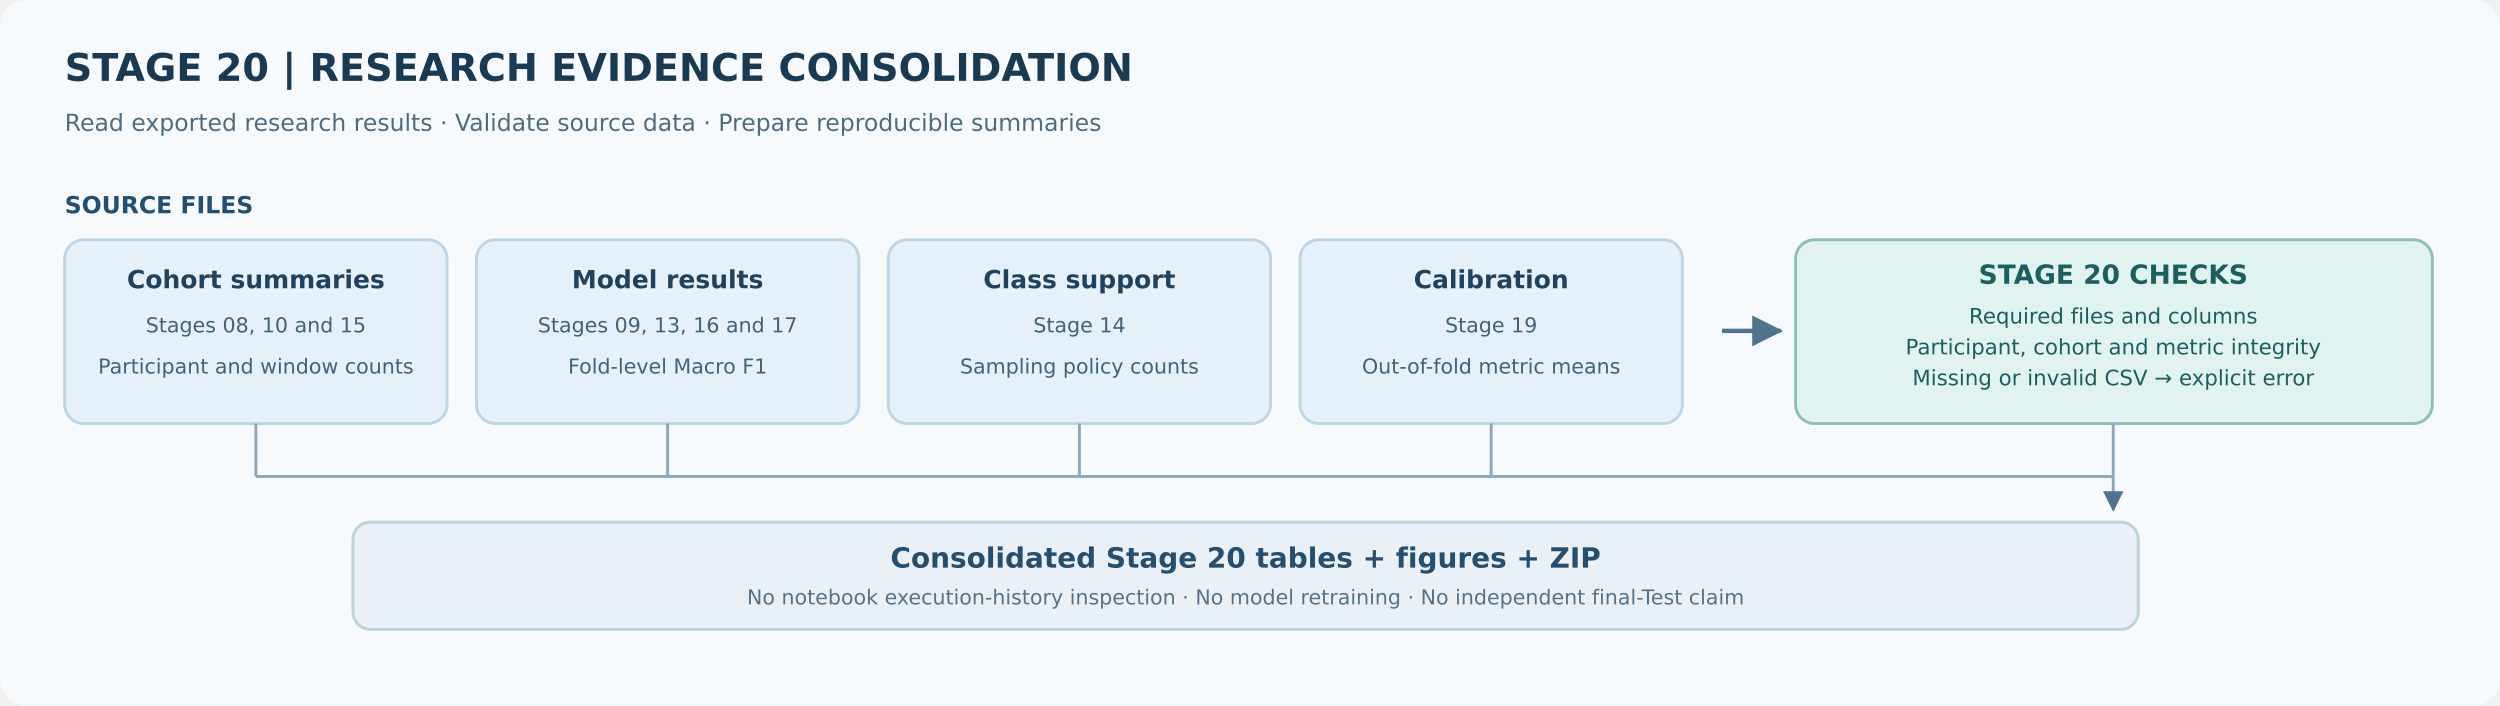
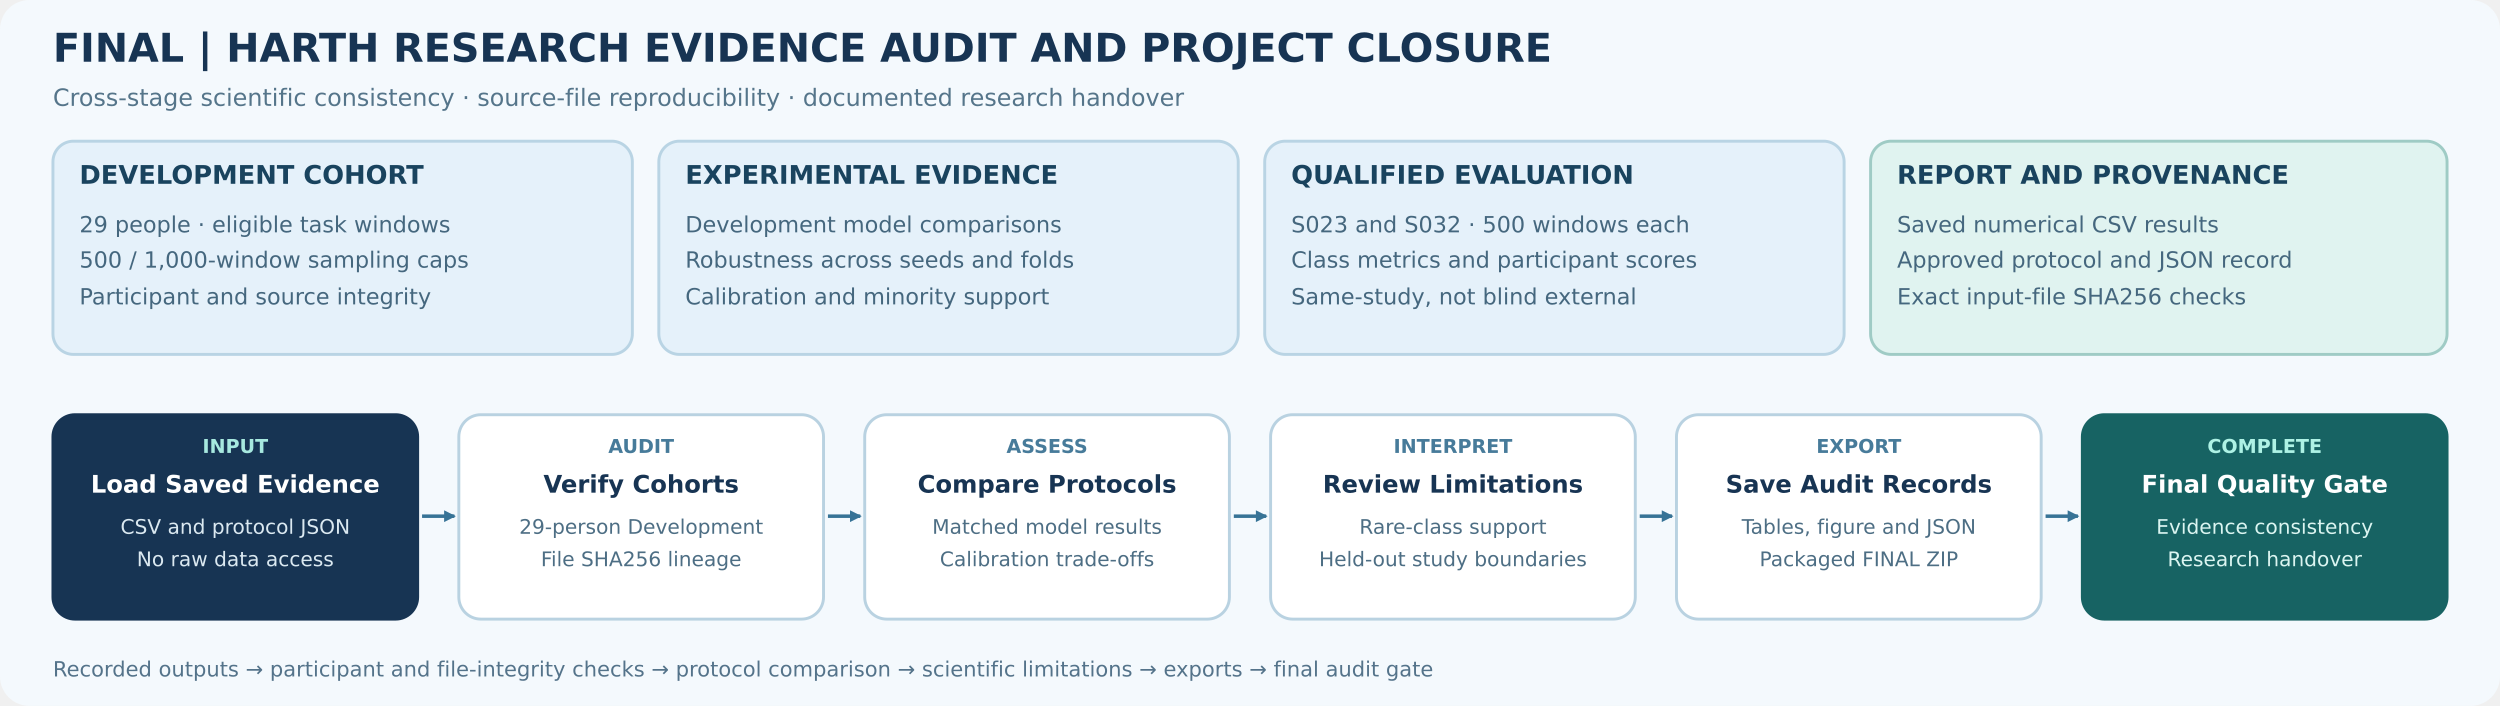
<svg xmlns="http://www.w3.org/2000/svg" width="1700" height="480" viewBox="0 0 1700 480" role="img" aria-labelledby="title desc">
  <defs>
-     <marker id="arrow" markerWidth="9" markerHeight="9" refX="7.5" refY="4.5" orient="auto">
-       <path d="M1 1 L8 4.5 L1 8 Z" fill="#50738E" />
+     <marker id="final-arrow" markerUnits="userSpaceOnUse" markerWidth="8" markerHeight="8" refX="7" refY="4" orient="auto">
+       <path d="M0 0 L8 4 L0 8 Z" fill="#377396" />
    </marker>
  </defs>
-   <rect width="1700" height="480" rx="18" fill="#F6FAFD" />
+   <rect width="1700" height="480" rx="20" fill="#F4F9FD" />
  <g font-family="DejaVu Sans, Arial, sans-serif">
-     <text x="44" y="55" font-size="26" font-weight="700" fill="#183B53">STAGE 20 | RESEARCH EVIDENCE CONSOLIDATION</text>
-     <text x="44" y="89" font-size="16" fill="#4E6C80">Read exported research results · Validate source data · Prepare reproducible summaries</text>
-     <text x="44" y="145" font-size="16" font-weight="700" fill="#254F6F">SOURCE FILES</text>
-     <g stroke-width="2">
-       <rect x="44" y="163" width="260" height="125" rx="13" fill="#E5F1FA" stroke="#BCD6E6" />
-       <rect x="324" y="163" width="260" height="125" rx="13" fill="#E5F1FA" stroke="#BCD6E6" />
-       <rect x="604" y="163" width="260" height="125" rx="13" fill="#E5F1FA" stroke="#BCD6E6" />
-       <rect x="884" y="163" width="260" height="125" rx="13" fill="#E5F1FA" stroke="#BCD6E6" />
+     <text x="36" y="42" font-size="27" font-weight="700" fill="#173453">FINAL | HARTH RESEARCH EVIDENCE AUDIT AND PROJECT CLOSURE</text>
+     <text x="36" y="72" font-size="16.2" fill="#55758A">Cross-stage scientific consistency · source-file reproducibility · documented research handover</text>
+     <g aria-label="Recorded evidence source groups">
+       <rect x="36" y="96" width="394" height="145" rx="14" fill="#E5F1FA" stroke="#B9D4E4" stroke-width="2" />
+       <rect x="448" y="96" width="394" height="145" rx="14" fill="#E5F1FA" stroke="#B9D4E4" stroke-width="2" />
+       <rect x="860" y="96" width="394" height="145" rx="14" fill="#E5F1FA" stroke="#B9D4E4" stroke-width="2" />
+       <rect x="1272" y="96" width="392" height="145" rx="14" fill="#E0F3F0" stroke="#9FCBC5" stroke-width="2" />
+       <g font-size="17.5" font-weight="700" fill="#19435E">
+         <text x="54" y="125">DEVELOPMENT COHORT</text>
+         <text x="466" y="125">EXPERIMENTAL EVIDENCE</text>
+         <text x="878" y="125">QUALIFIED EVALUATION</text>
+         <text x="1290" y="125">REPORT AND PROVENANCE</text>
+       </g>
+       <g font-size="15.2" fill="#45677E">
+         <text x="54" y="158">29 people · eligible task windows</text>
+         <text x="54" y="182">500 / 1,000-window sampling caps</text>
+         <text x="54" y="207">Participant and source integrity</text>
+         <text x="466" y="158">Development model comparisons</text>
+         <text x="466" y="182">Robustness across seeds and folds</text>
+         <text x="466" y="207">Calibration and minority support</text>
+         <text x="878" y="158">S023 and S032 · 500 windows each</text>
+         <text x="878" y="182">Class metrics and participant scores</text>
+         <text x="878" y="207">Same-study, not blind external</text>
+         <text x="1290" y="158">Saved numerical CSV results</text>
+         <text x="1290" y="182">Approved protocol and JSON record</text>
+         <text x="1290" y="207">Exact input-file SHA256 checks</text>
+       </g>
    </g>
-     <g fill="#1F425E" font-size="17" font-weight="700" text-anchor="middle">
-       <text x="174" y="196">Cohort summaries</text>
-       <text x="454" y="196">Model results</text>
-       <text x="734" y="196">Class support</text>
-       <text x="1014" y="196">Calibration</text>
+     <g aria-label="Final notebook execution workflow">
+       <g stroke-width="2">
+         <rect x="36" y="282" width="248" height="139" rx="15" fill="#173453" stroke="#173453" />
+         <rect x="312" y="282" width="248" height="139" rx="15" fill="#FFFFFF" stroke="#B9D2E1" />
+         <rect x="588" y="282" width="248" height="139" rx="15" fill="#FFFFFF" stroke="#B9D2E1" />
+         <rect x="864" y="282" width="248" height="139" rx="15" fill="#FFFFFF" stroke="#B9D2E1" />
+         <rect x="1140" y="282" width="248" height="139" rx="15" fill="#FFFFFF" stroke="#B9D2E1" />
+         <rect x="1416" y="282" width="248" height="139" rx="15" fill="#176363" stroke="#176363" />
+       </g>
+       <g fill="none" stroke="#377396" stroke-width="2.4" marker-end="url(#final-arrow)">
+         <path d="M287 351 H309" />
+         <path d="M563 351 H585" />
+         <path d="M839 351 H861" />
+         <path d="M1115 351 H1137" />
+         <path d="M1391 351 H1413" />
+       </g>
+       <g font-size="13" font-weight="700" text-anchor="middle">
+         <text x="160" y="308" fill="#A7E9DF">INPUT</text>
+         <text x="436" y="308" fill="#477B9A">AUDIT</text>
+         <text x="712" y="308" fill="#477B9A">ASSESS</text>
+         <text x="988" y="308" fill="#477B9A">INTERPRET</text>
+         <text x="1264" y="308" fill="#477B9A">EXPORT</text>
+         <text x="1540" y="308" fill="#AEF2E5">COMPLETE</text>
+       </g>
+       <g font-size="16.5" font-weight="700" text-anchor="middle">
+         <text x="160" y="335" fill="#FFFFFF">Load Saved Evidence</text>
+         <text x="436" y="335" fill="#173453">Verify Cohorts</text>
+         <text x="712" y="335" fill="#173453">Compare Protocols</text>
+         <text x="988" y="335" fill="#173453">Review Limitations</text>
+         <text x="1264" y="335" fill="#173453">Save Audit Records</text>
+         <text x="1540" y="335" fill="#FFFFFF">Final Quality Gate</text>
+       </g>
+       <g font-size="13.7" text-anchor="middle">
+         <text x="160" y="363" fill="#DBE9F1">CSV and protocol JSON</text>
+         <text x="160" y="385" fill="#DBE9F1">No raw data access</text>
+         <text x="436" y="363" fill="#4D6E84">29-person Development</text>
+         <text x="436" y="385" fill="#4D6E84">File SHA256 lineage</text>
+         <text x="712" y="363" fill="#4D6E84">Matched model results</text>
+         <text x="712" y="385" fill="#4D6E84">Calibration trade-offs</text>
+         <text x="988" y="363" fill="#4D6E84">Rare-class support</text>
+         <text x="988" y="385" fill="#4D6E84">Held-out study boundaries</text>
+         <text x="1264" y="363" fill="#4D6E84">Tables, figure and JSON</text>
+         <text x="1264" y="385" fill="#4D6E84">Packaged FINAL ZIP</text>
+         <text x="1540" y="363" fill="#DBF5F1">Evidence consistency</text>
+         <text x="1540" y="385" fill="#DBF5F1">Research handover</text>
+       </g>
    </g>
-     <g fill="#40627A" font-size="14" text-anchor="middle">
-       <text x="174" y="226">Stages 08, 10 and 15</text>
-       <text x="454" y="226">Stages 09, 13, 16 and 17</text>
-       <text x="734" y="226">Stage 14</text>
-       <text x="1014" y="226">Stage 19</text>
-       <text x="174" y="254">Participant and window counts</text>
-       <text x="454" y="254">Fold-level Macro F1</text>
-       <text x="734" y="254">Sampling policy counts</text>
-       <text x="1014" y="254">Out-of-fold metric means</text>
-     </g>
-     <path d="M1171 225 H1211" stroke="#50738E" stroke-width="3" fill="none" marker-end="url(#arrow)" />
-     <rect x="1221" y="163" width="433" height="125" rx="13" fill="#E1F3F1" stroke="#8CBFB8" stroke-width="2" />
-     <text x="1437" y="193" font-size="18" font-weight="700" fill="#1B5F60" text-anchor="middle">STAGE 20 CHECKS</text>
-     <g font-size="14.5" fill="#1B5F60" text-anchor="middle">
-       <text x="1437" y="220">Required files and columns</text>
-       <text x="1437" y="241">Participant, cohort and metric integrity</text>
-       <text x="1437" y="262">Missing or invalid CSV → explicit error</text>
-     </g>
-     <g stroke="#8DA8BA" stroke-width="2" fill="none">
-       <path d="M174 288 V324" />
-       <path d="M454 288 V324" />
-       <path d="M734 288 V324" />
-       <path d="M1014 288 V324" />
-       <path d="M174 324 H1437" />
-       <path d="M1437 288 V324" />
-       <path d="M1437 324 V347" marker-end="url(#arrow)" />
-     </g>
-     <rect x="240" y="355" width="1214" height="73" rx="12" fill="#EAF1F6" stroke="#BED2DE" stroke-width="2" />
-     <text x="847" y="386" font-size="19" fill="#254F6F" text-anchor="middle" font-weight="700">Consolidated Stage 20 tables + figures + ZIP</text>
-     <text x="847" y="411" font-size="14" fill="#54738A" text-anchor="middle">No notebook execution-history inspection · No model retraining · No independent final-Test claim</text>
+     <text x="36" y="460" font-size="14.3" fill="#54738A">Recorded outputs → participant and file-integrity checks → protocol comparison → scientific limitations → exports → final audit gate</text>
  </g>
</svg>
